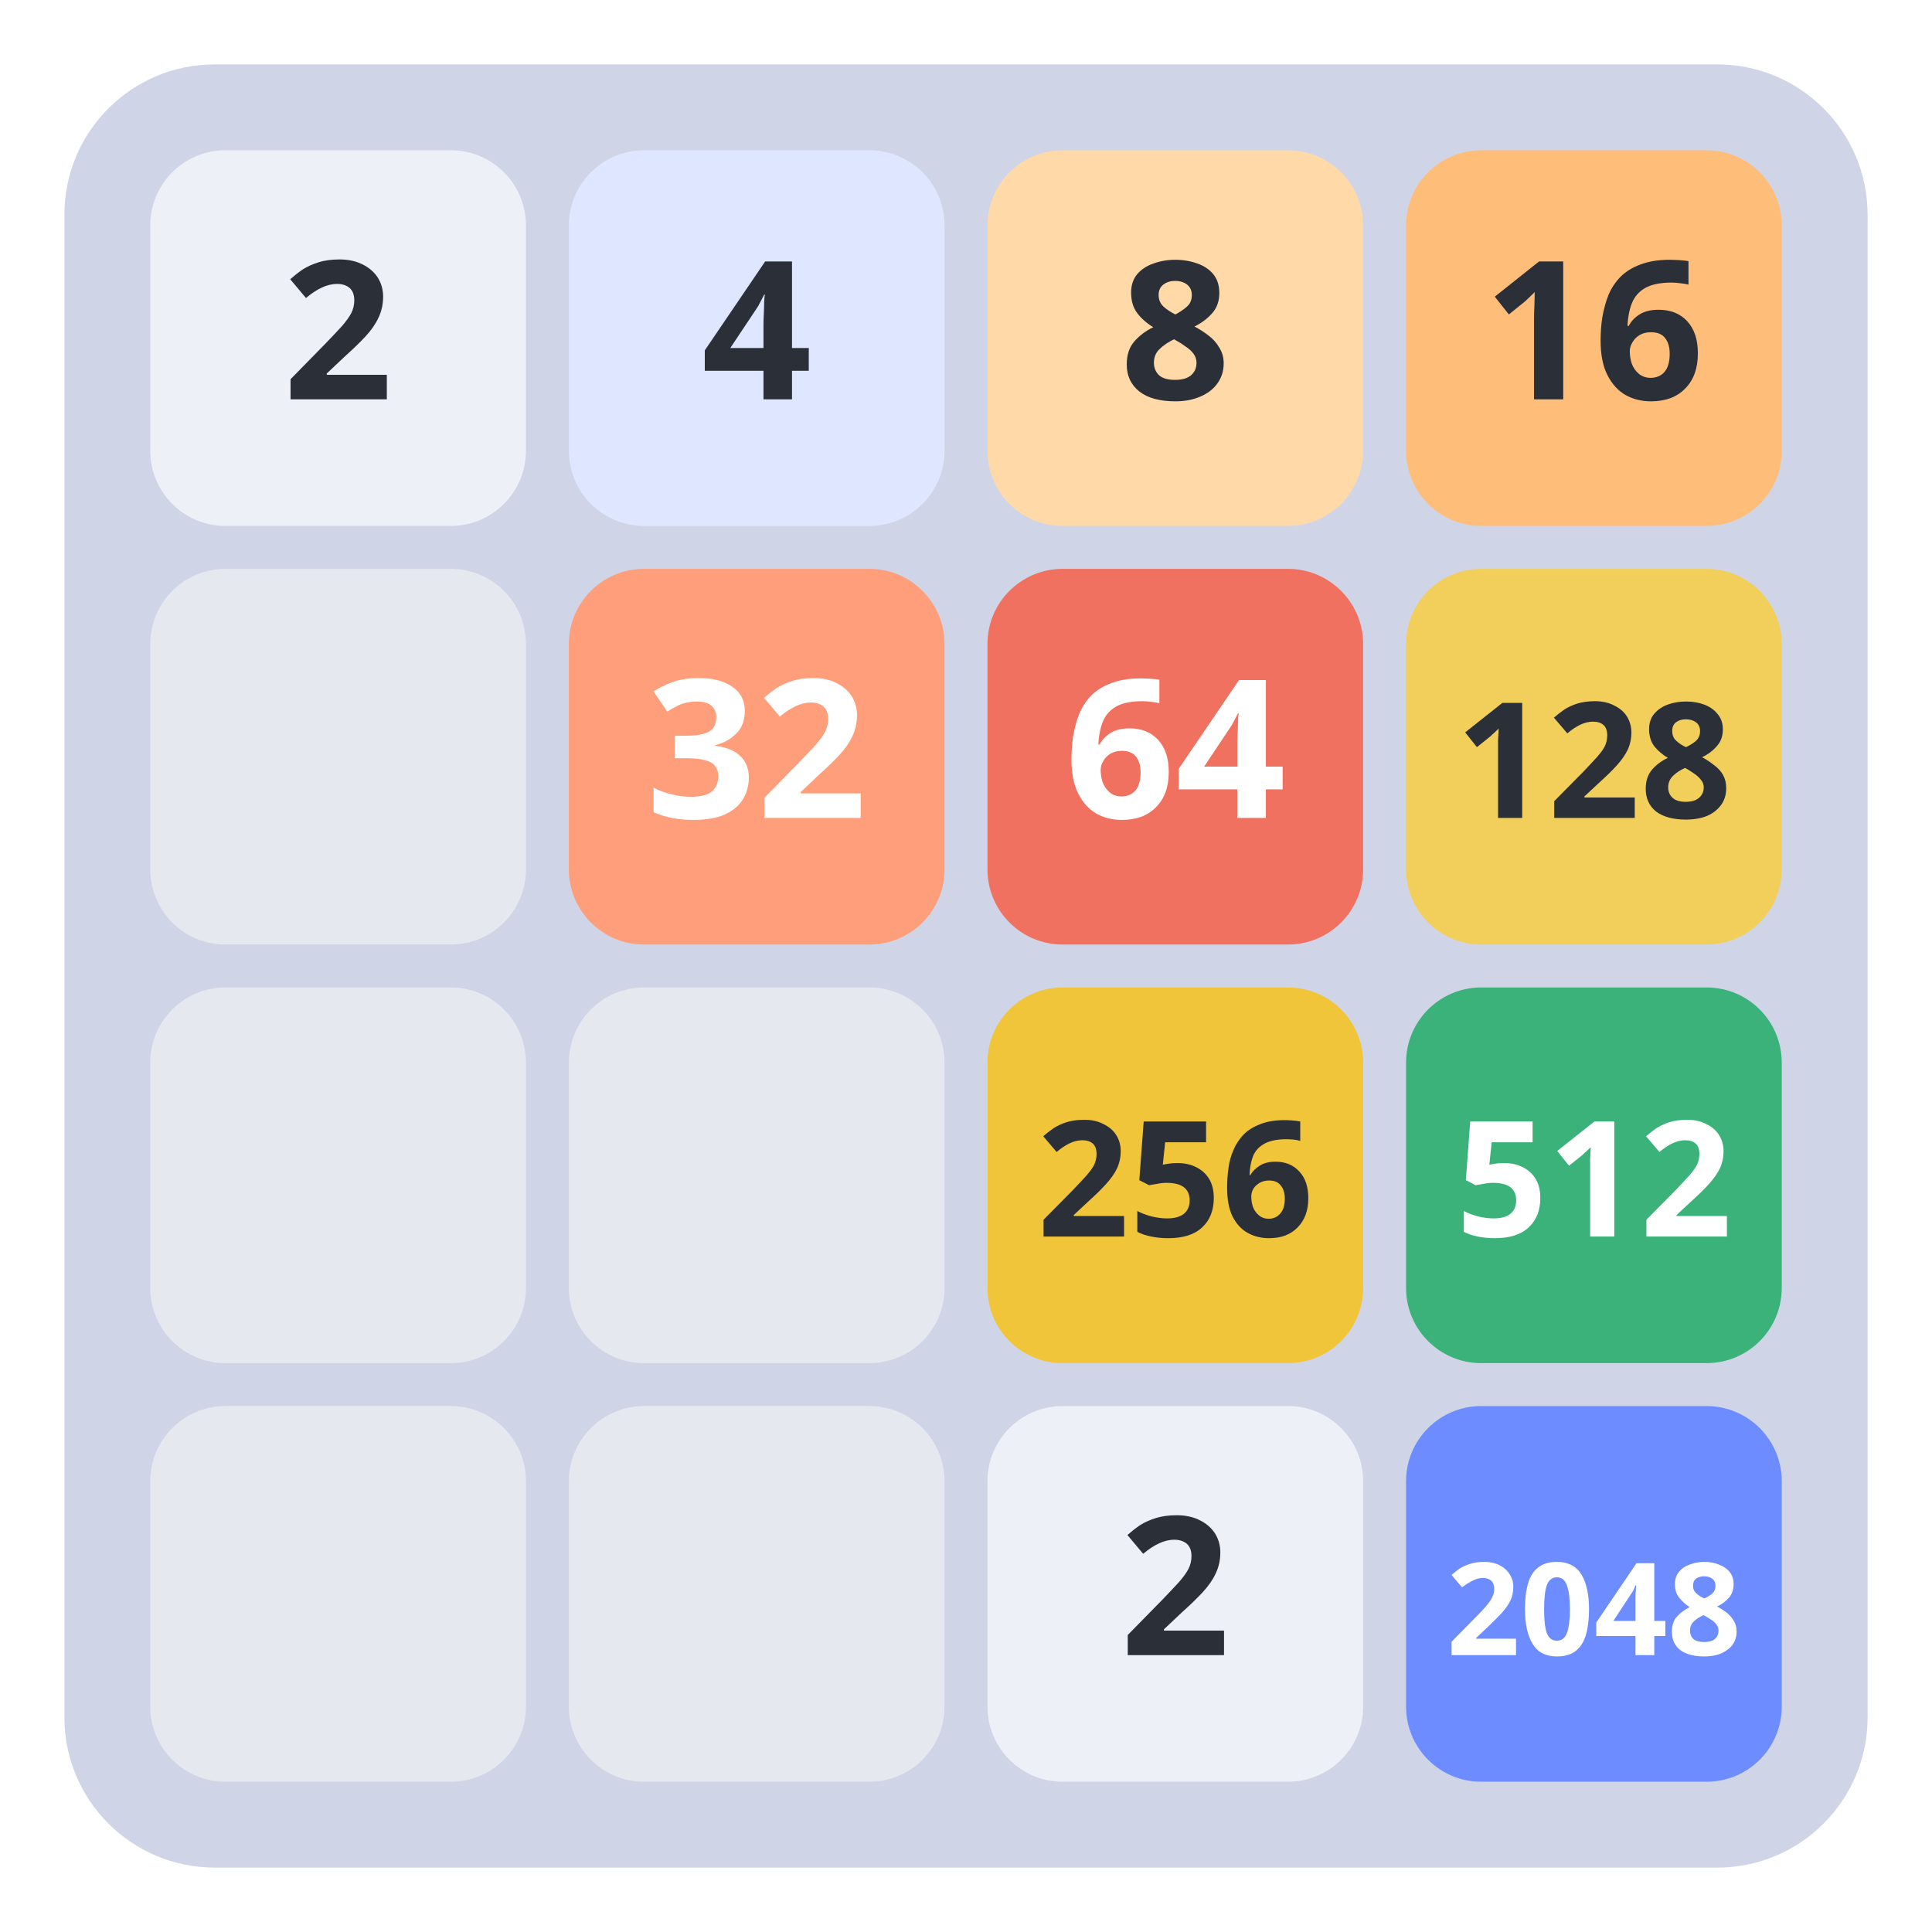
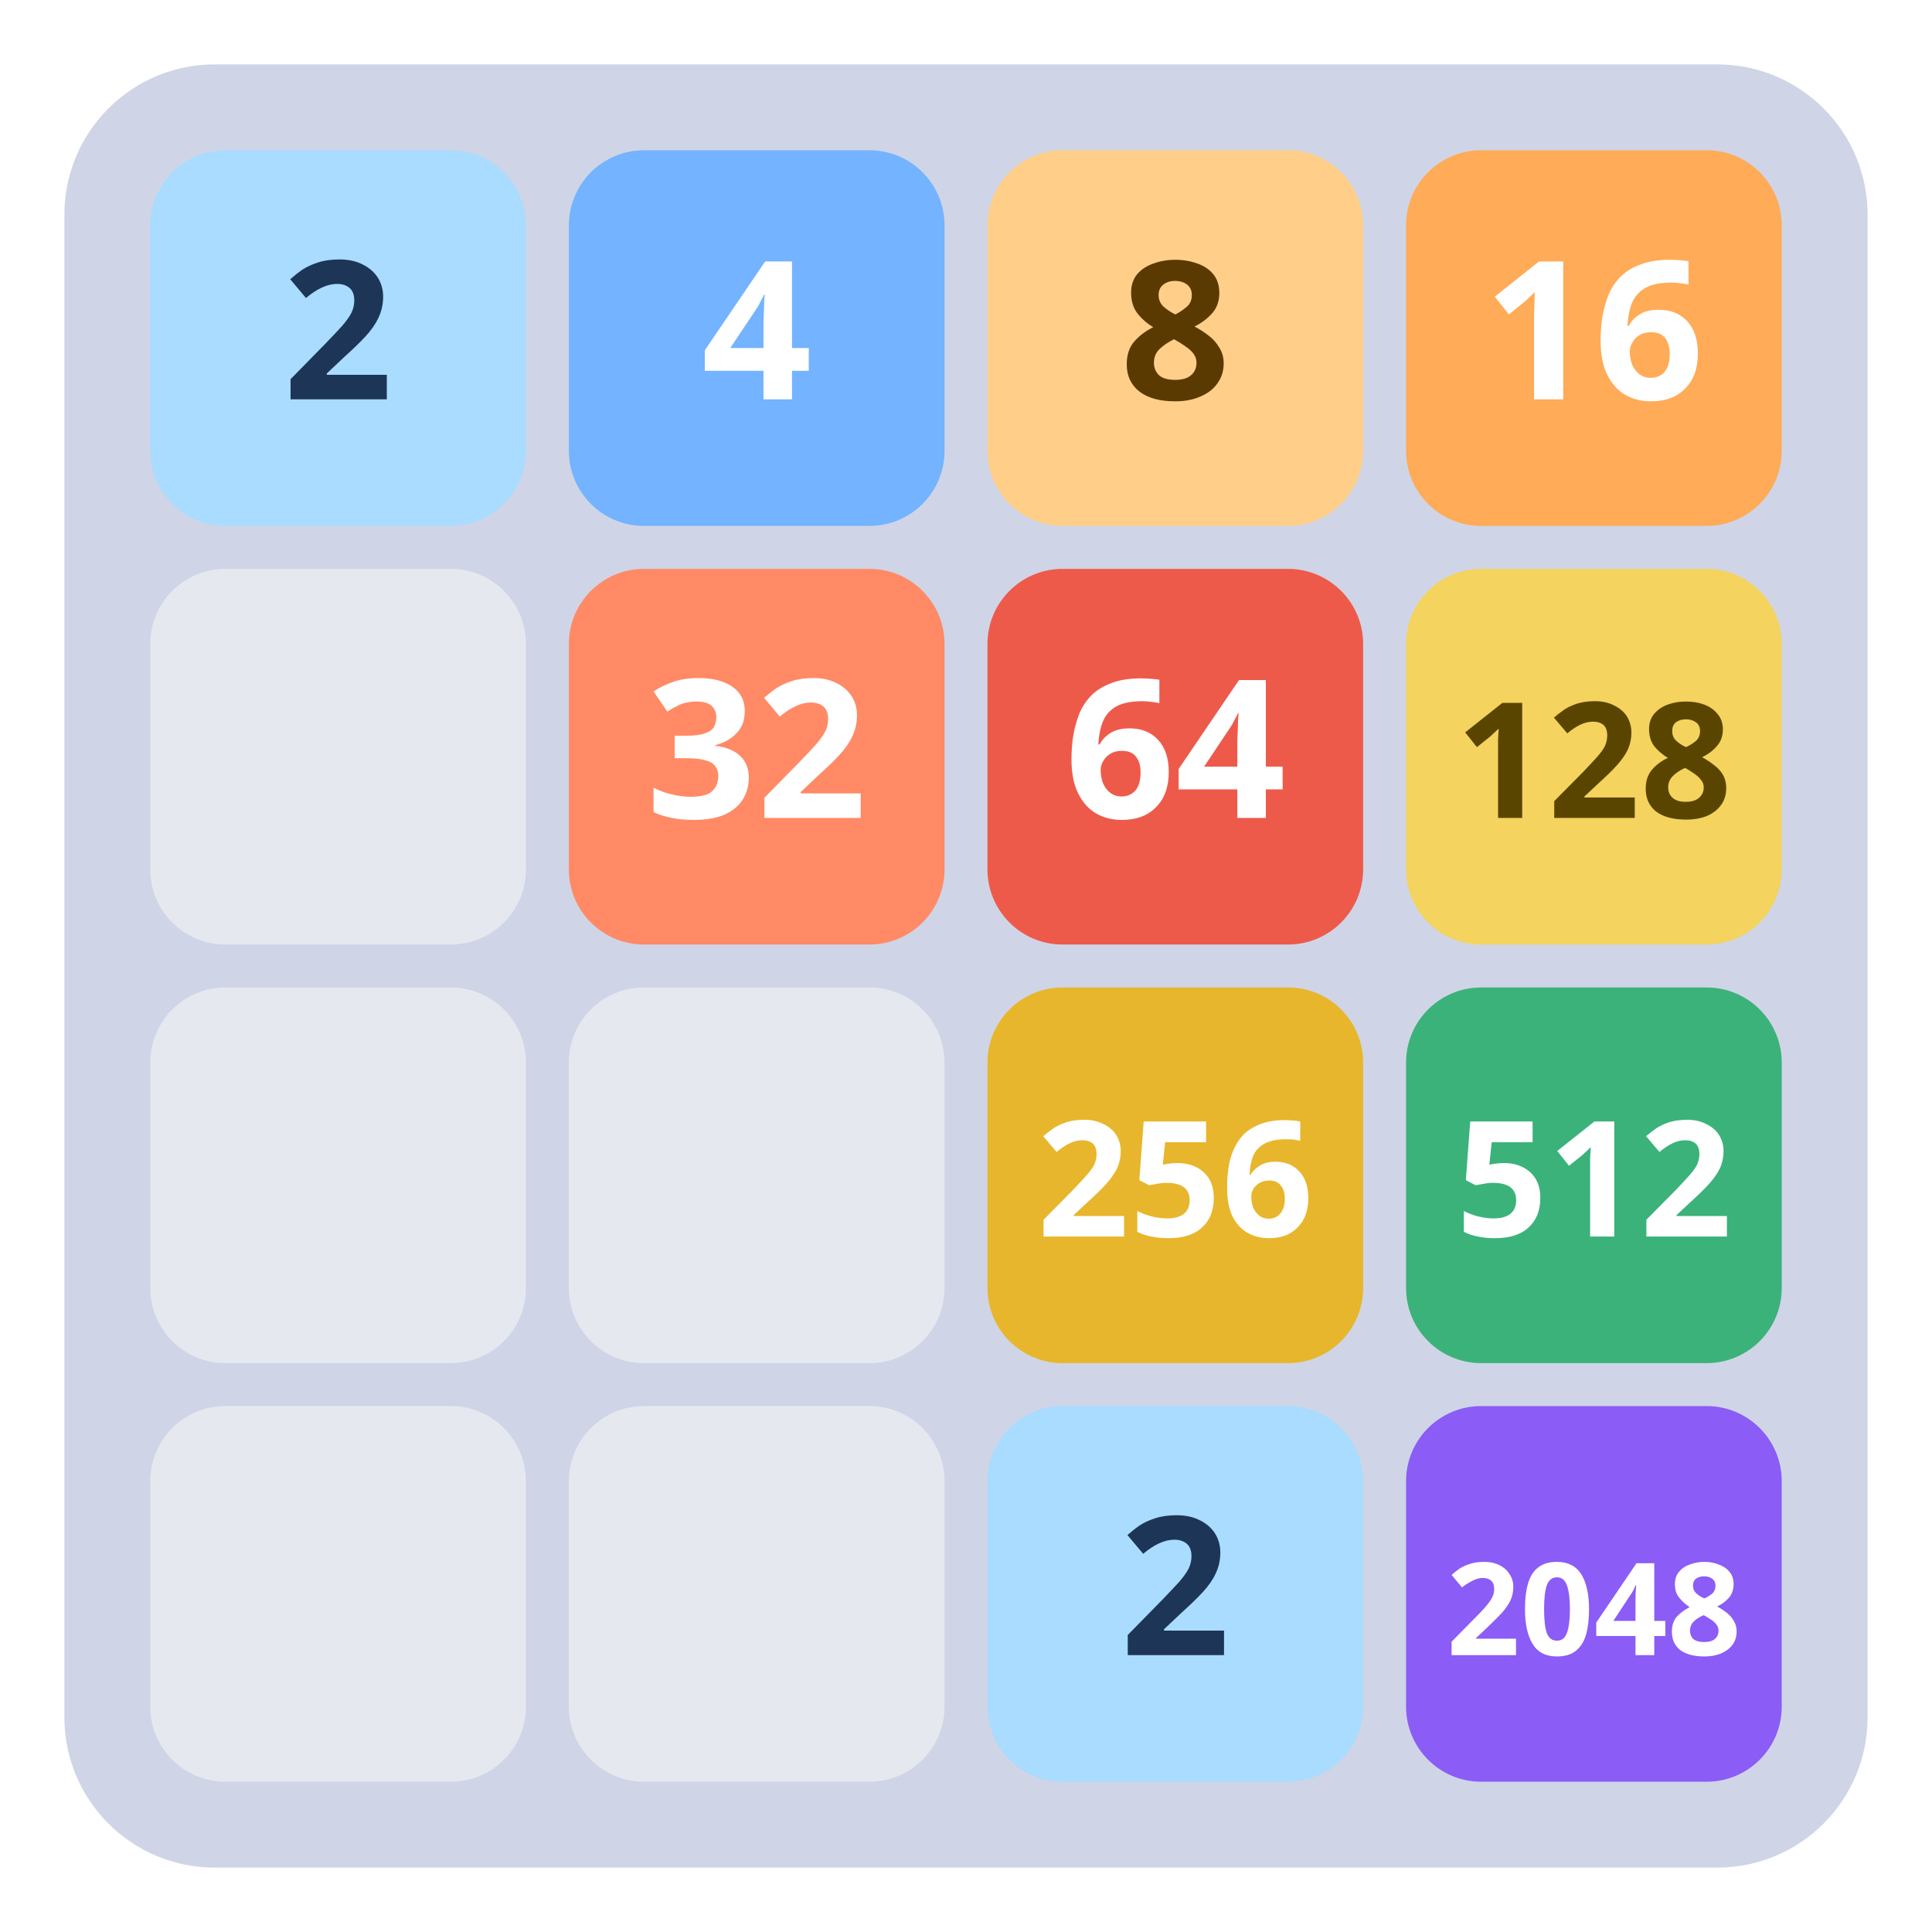
<svg xmlns="http://www.w3.org/2000/svg" width="180" height="180" viewBox="0 0 90 90">
  <rect width="90" height="90" fill="#fff" />
  <rect x="3" y="3" width="84" height="84" rx="7" fill="#cfd5e6" />
-   <rect x="7" y="7" width="17.500" height="17.500" rx="3.500" fill="#eef0f7" />
-   <text x="15.75" y="18.6" text-anchor="middle" font-family="system-ui,sans-serif" font-size="9" font-weight="800" fill="#2b2f38">2</text>
-   <rect x="26.5" y="7" width="17.500" height="17.500" rx="3.500" fill="#dfe6ff" />
-   <text x="35.25" y="18.6" text-anchor="middle" font-family="system-ui,sans-serif" font-size="9" font-weight="800" fill="#2b2f38">4</text>
-   <rect x="46" y="7" width="17.500" height="17.500" rx="3.500" fill="#ffd9a8" />
-   <text x="54.75" y="18.6" text-anchor="middle" font-family="system-ui,sans-serif" font-size="9" font-weight="800" fill="#2b2f38">8</text>
-   <rect x="65.5" y="7" width="17.500" height="17.500" rx="3.500" fill="#ffbd7a" />
-   <text x="74.25" y="18.6" text-anchor="middle" font-family="system-ui,sans-serif" font-size="9" font-weight="800" fill="#2b2f38">16</text>
+   <rect x="7" y="7" width="17.500" height="17.500" rx="3.500" fill="#a9dcff" />
+   <text x="15.75" y="18.6" text-anchor="middle" font-family="system-ui,sans-serif" font-size="9" font-weight="800" fill="#1d3557">2</text>
+   <rect x="26.5" y="7" width="17.500" height="17.500" rx="3.500" fill="#74b3ff" />
+   <text x="35.25" y="18.6" text-anchor="middle" font-family="system-ui,sans-serif" font-size="9" font-weight="800" fill="#fff">4</text>
+   <rect x="46" y="7" width="17.500" height="17.500" rx="3.500" fill="#ffcf8a" />
+   <text x="54.75" y="18.6" text-anchor="middle" font-family="system-ui,sans-serif" font-size="9" font-weight="800" fill="#5a3a00">8</text>
+   <rect x="65.5" y="7" width="17.500" height="17.500" rx="3.500" fill="#ffab57" />
+   <text x="74.25" y="18.6" text-anchor="middle" font-family="system-ui,sans-serif" font-size="9" font-weight="800" fill="#fff">16</text>
  <rect x="7" y="26.5" width="17.500" height="17.500" rx="3.500" fill="#e6e8f0" />
-   <rect x="26.5" y="26.5" width="17.500" height="17.500" rx="3.500" fill="#ff9e7a" />
+   <rect x="26.5" y="26.5" width="17.500" height="17.500" rx="3.500" fill="#ff8a65" />
  <text x="35.25" y="38.1" text-anchor="middle" font-family="system-ui,sans-serif" font-size="9" font-weight="800" fill="#fff">32</text>
-   <rect x="46" y="26.5" width="17.500" height="17.500" rx="3.500" fill="#f0715f" />
+   <rect x="46" y="26.5" width="17.500" height="17.500" rx="3.500" fill="#ee5a4a" />
  <text x="54.75" y="38.1" text-anchor="middle" font-family="system-ui,sans-serif" font-size="9" font-weight="800" fill="#fff">64</text>
-   <rect x="65.5" y="26.5" width="17.500" height="17.500" rx="3.500" fill="#f2cf5b" />
-   <text x="74.25" y="38.1" text-anchor="middle" font-family="system-ui,sans-serif" font-size="7.5" font-weight="800" fill="#2b2f38">128</text>
+   <rect x="65.5" y="26.5" width="17.500" height="17.500" rx="3.500" fill="#f4d35e" />
+   <text x="74.25" y="38.1" text-anchor="middle" font-family="system-ui,sans-serif" font-size="7.5" font-weight="800" fill="#5a4500">128</text>
  <rect x="7" y="46" width="17.500" height="17.500" rx="3.500" fill="#e6e8f0" />
  <rect x="26.5" y="46" width="17.500" height="17.500" rx="3.500" fill="#e6e8f0" />
-   <rect x="46" y="46" width="17.500" height="17.500" rx="3.500" fill="#f0c53a" />
-   <text x="54.75" y="57.6" text-anchor="middle" font-family="system-ui,sans-serif" font-size="7.5" font-weight="800" fill="#2b2f38">256</text>
+   <rect x="46" y="46" width="17.500" height="17.500" rx="3.500" fill="#e8b62c" />
+   <text x="54.75" y="57.6" text-anchor="middle" font-family="system-ui,sans-serif" font-size="7.5" font-weight="800" fill="#fff">256</text>
  <rect x="65.5" y="46" width="17.500" height="17.500" rx="3.500" fill="#3bb27a" />
  <text x="74.25" y="57.6" text-anchor="middle" font-family="system-ui,sans-serif" font-size="7.5" font-weight="800" fill="#fff">512</text>
  <rect x="7" y="65.5" width="17.500" height="17.500" rx="3.500" fill="#e6e8f0" />
  <rect x="26.5" y="65.5" width="17.500" height="17.500" rx="3.500" fill="#e6e8f0" />
-   <rect x="46" y="65.5" width="17.500" height="17.500" rx="3.500" fill="#eef0f7" />
-   <text x="54.75" y="77.1" text-anchor="middle" font-family="system-ui,sans-serif" font-size="9" font-weight="800" fill="#2b2f38">2</text>
-   <rect x="65.5" y="65.5" width="17.500" height="17.500" rx="3.500" fill="#6c8cff" />
+   <rect x="46" y="65.5" width="17.500" height="17.500" rx="3.500" fill="#a9dcff" />
+   <text x="54.75" y="77.1" text-anchor="middle" font-family="system-ui,sans-serif" font-size="9" font-weight="800" fill="#1d3557">2</text>
+   <rect x="65.5" y="65.5" width="17.500" height="17.500" rx="3.500" fill="#8b5cf6" />
  <text x="74.25" y="77.1" text-anchor="middle" font-family="system-ui,sans-serif" font-size="6" font-weight="800" fill="#fff">2048</text>
</svg>
